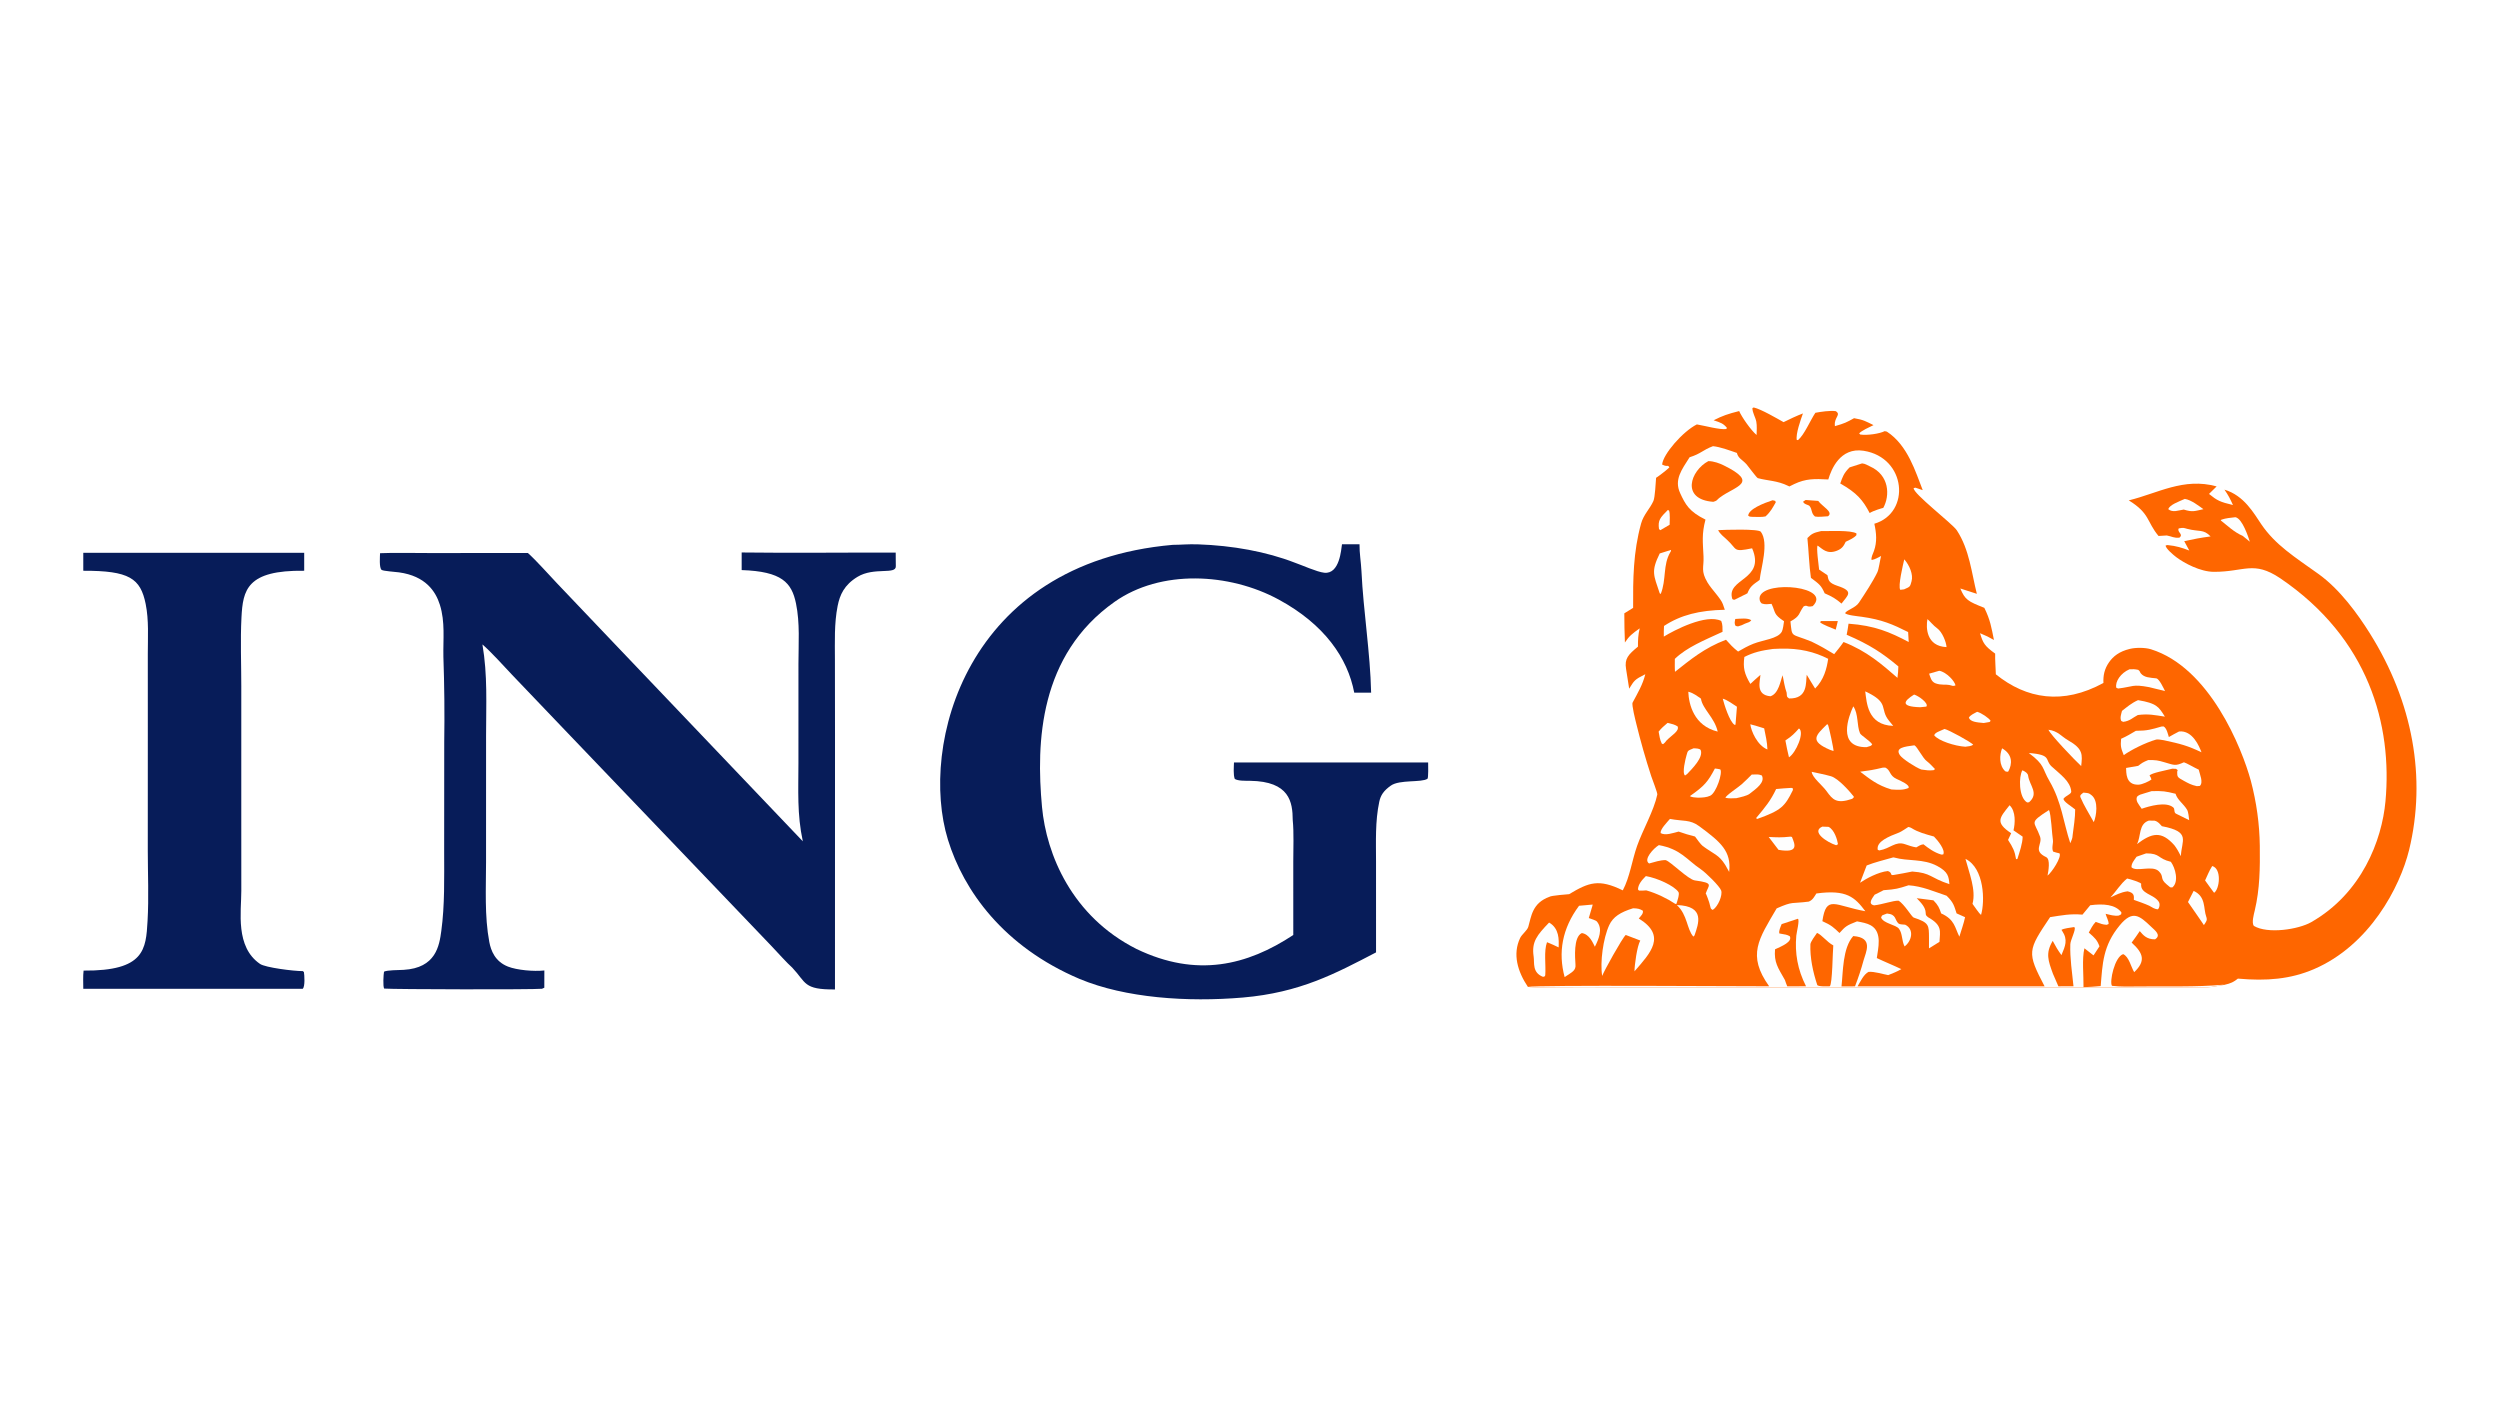
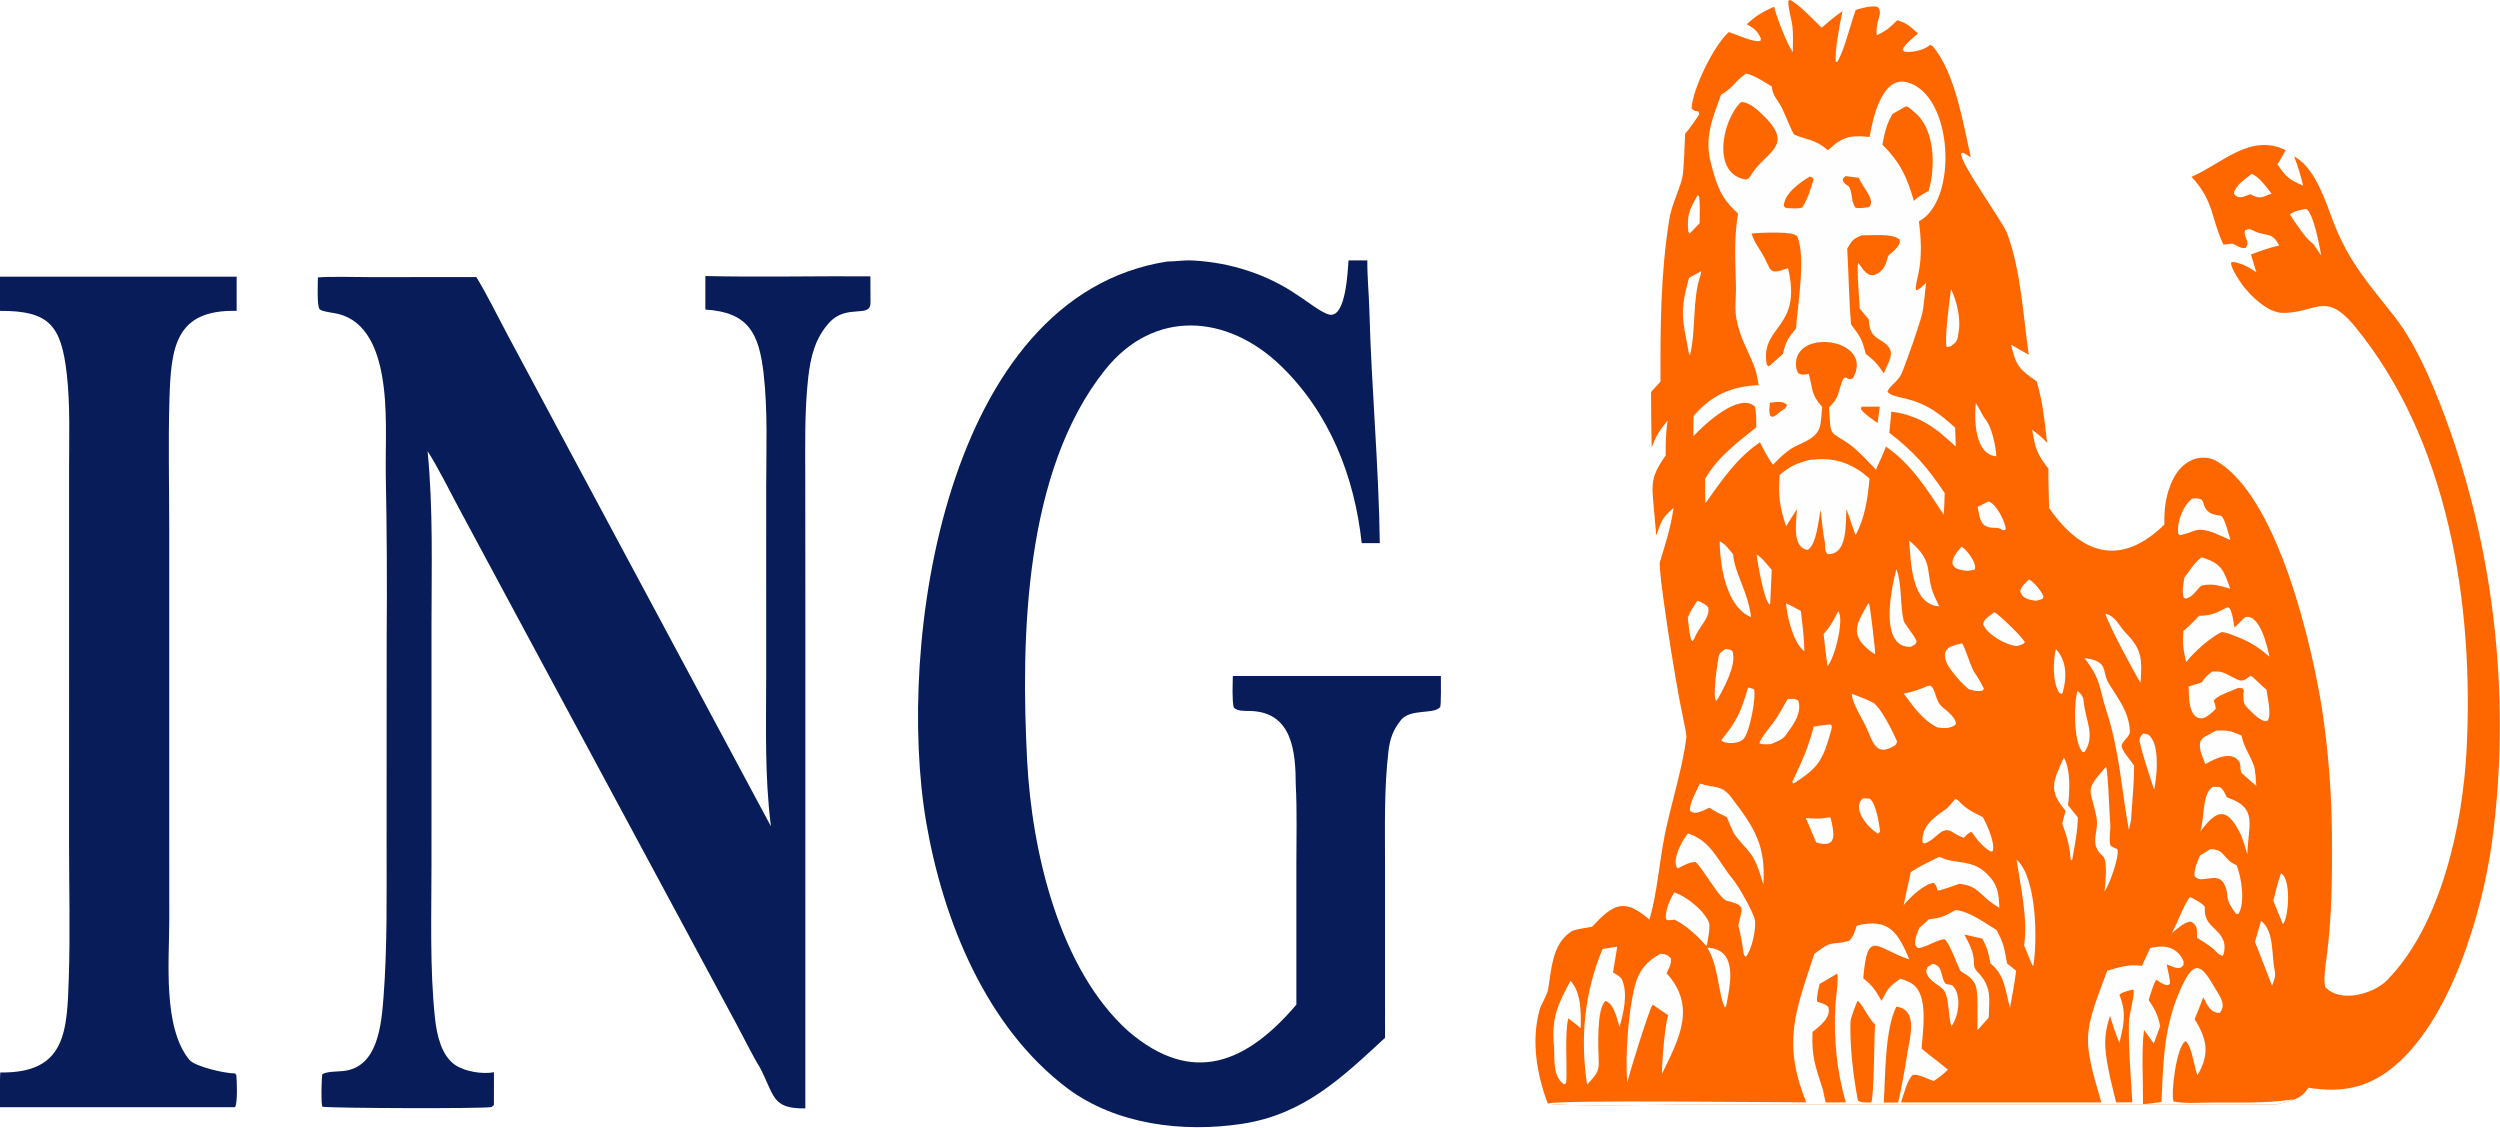
- <svg xmlns="http://www.w3.org/2000/svg" version="1.1" style="display: block;" viewBox="0 0 2160 2160" width="3840" height="2160" preserveAspectRatio="none">
+ <svg xmlns="http://www.w3.org/2000/svg" version="1.1" style="display: block;" viewBox="72 626 2016 909" width="2016" height="909">
  <path transform="translate(0,0)" fill="rgb(254,102,0)" d="M 1517.69 668.148 C 1517.79 661.942 1518.1 653.781 1517.45 647.697 C 1516.71 640.78 1514.06 633.967 1514.08 626.793 L 1515.24 625.869 C 1521.83 628.63 1535.24 642.719 1541.01 648.4 C 1545.97 644.029 1552.31 638.667 1557.74 635.019 C 1555.76 644.89 1551.38 666.787 1552.42 675.835 L 1553.51 675.939 C 1559 667.723 1564.07 645.681 1568.48 634.045 C 1573.3 632.431 1581.07 630.387 1586.06 631.509 C 1590.97 636.972 1584.76 640.829 1585.29 652.991 L 1585.37 654.559 C 1593.97 650.135 1595.2 648.937 1601.91 642.343 C 1610.05 644.686 1612.35 647.438 1618.71 652.973 C 1615.1 656.104 1608.2 661.618 1606.31 665.751 L 1607.27 667.451 C 1613.26 668.961 1623.72 666.376 1628.37 662.253 L 1630.23 662.937 C 1648.45 684.03 1655.14 725.509 1661.24 752.888 C 1658.98 751.403 1657.33 750.39 1654.97 749.082 L 1653.43 749.703 C 1652.43 757.566 1686.91 804.31 1690.68 814.534 C 1701.69 844.39 1703.45 880.344 1708 912.141 L 1693.71 903.906 C 1697.82 921.435 1700.34 923.696 1714.46 933.631 C 1719.6 952.062 1720.62 964.024 1722.77 983.021 C 1717.89 978.066 1716.25 976.686 1710.75 972.612 C 1713.29 987.64 1714.47 991.924 1723.83 1003.95 C 1723.66 1013.96 1724.28 1025.51 1724.41 1035.75 C 1750.88 1073.7 1782.31 1083.09 1817.37 1049.03 C 1817.07 1037.94 1818.13 1027.62 1822.23 1017.21 C 1825.81 1008.1 1831.05 1000.59 1840.24 996.671 C 1845.54 994.407 1853.58 994.598 1858.41 997.268 C 1909.05 1025.26 1937 1148.9 1944.73 1199.35 C 1949.64 1232.39 1952.22 1265.73 1952.47 1299.13 C 1952.69 1332.82 1952.56 1365.27 1948.08 1398.74 C 1947.33 1404.36 1945.27 1417.34 1947.3 1422.16 C 1959.26 1434.96 1985.85 1427.67 1996.91 1416.43 C 2040.58 1372.07 2057.95 1290.83 2061.05 1230.81 C 2067.08 1113.92 2046.82 980.697 1970 888.064 C 1946.87 860.661 1939.23 878.51 1912.77 878.332 C 1900.97 878.253 1887.16 864.926 1880.39 855.925 C 1877.95 852.681 1870.7 841.84 1871.16 837.774 L 1872.77 837.209 C 1880.47 838.568 1885.19 841.3 1891.55 845.602 L 1887.17 831.232 C 1896.42 827.727 1900.23 826.303 1909.96 823.942 C 1903.82 812.453 1900.12 817.091 1889.96 812.408 C 1886.38 810.753 1886.83 810.172 1882.42 811.641 C 1880.65 817.461 1886.91 820.396 1883 825.854 C 1878.08 826.65 1876.84 824.054 1872.1 822.484 C 1872.1 822.484 1865.62 823.178 1864.96 823.249 C 1854.58 801.013 1857.7 788.769 1839.26 768.567 C 1864.2 757.788 1886.64 733.084 1915.17 747.12 L 1908.58 758.684 C 1915.69 768.931 1918.13 771.015 1929.28 775.708 C 1926.89 766.337 1925.41 761.069 1921.93 752.118 C 1938.93 761.117 1947.25 788.255 1953.78 805.328 C 1965.95 837.094 1982.45 855.317 2002.99 881.402 C 2021.79 905.285 2037.21 943.547 2047.51 972.712 C 2084.7 1078.07 2096.59 1194.79 2081.47 1305.51 C 2073.55 1362.85 2047.31 1451.89 1999.28 1488.58 C 1978.99 1504.08 1958.34 1507.11 1933.55 1503.15 C 1929.95 1508.28 1927.61 1510.43 1921.81 1512.76 C 1918.53 1513.76 1909.94 1516.53 1906.91 1516.58 C 1887.31 1516.96 1867.39 1516.83 1847.8 1516.83 L 1733.35 1516.84 L 1423.01 1516.84 C 1410.54 1516.84 1327.9 1518.33 1320.11 1515.88 C 1311.19 1492.19 1306.73 1465.62 1313.42 1440.68 C 1314.88 1435.21 1319.52 1429.16 1320.44 1423.63 C 1323.08 1407.77 1323.74 1387.08 1338.77 1377.45 C 1339.94 1375.54 1355.76 1373.42 1355.73 1373.45 C 1372.71 1355.37 1381.28 1349.49 1402.09 1367.59 C 1408.13 1347.55 1410.1 1321.27 1414.44 1299.4 C 1419.37 1274.62 1428.98 1245.16 1431.91 1220.43 C 1432.21 1217.95 1427.42 1196.45 1426.62 1191.98 C 1421.73 1165.25 1417.44 1138.42 1413.74 1111.5 C 1413.09 1106.7 1409.58 1082.43 1410.57 1079.16 C 1415.12 1063.99 1419.26 1051.89 1421.54 1035.59 C 1411.91 1044.12 1412.02 1045.41 1407.6 1057.82 C 1406.79 1047.75 1405.85 1037.44 1404.91 1027.38 C 1403.44 1011.74 1406.84 1005.47 1415.19 993.246 C 1415.17 983.196 1415.33 975.075 1416.71 965.144 C 1410.02 973.558 1407.64 976.908 1403.92 986.855 C 1403.58 971.931 1403.41 957.004 1403.41 942.076 L 1411.02 933.704 C 1410.9 889.445 1411.05 848.255 1417.89 804.228 C 1420.06 790.273 1425.54 781.536 1428.54 769.532 C 1429.95 763.877 1430.51 741.315 1430.86 733.919 C 1434.59 729.543 1439.34 722.851 1442.33 717.979 C 1440.71 712.925 1441.25 718.145 1436.08 713.568 C 1436.82 697.613 1454.03 662.608 1466.09 651.891 C 1472.86 653.907 1486.21 660.502 1491.61 658.945 L 1491.99 656.983 C 1488.79 650.399 1486.95 649.332 1480.57 645.535 C 1488.54 638.335 1493.03 635.769 1502.63 631.387 C 1504.74 640.166 1512.75 660.827 1517.69 668.148 z" />
  <path transform="translate(0,0)" fill="rgb(254,254,254)" d="M 1569.33 1372.39 C 1595.53 1366 1602.56 1378.19 1611.67 1399.64 C 1585.24 1391.25 1577.9 1373.7 1574.53 1414.93 C 1582.27 1420.99 1584.5 1424.89 1589.31 1433.11 C 1594.49 1422.85 1595.34 1421.57 1604.5 1415.22 C 1608.95 1416.78 1613.03 1417.95 1616.41 1421.37 C 1626.64 1431.72 1622.6 1457.05 1621.57 1471.58 C 1628.28 1477.32 1635.71 1482.54 1642.76 1488.58 C 1638.68 1492.71 1636.07 1494.46 1631.43 1497.77 C 1625.72 1495.91 1619.72 1492.19 1614.5 1492.76 C 1610.17 1496.4 1607.06 1508.87 1604.97 1514.96 L 1766.51 1514.96 C 1751.05 1462.27 1751.91 1460.21 1771.29 1408.72 C 1781.46 1405.94 1788.7 1403.27 1799.25 1404.88 L 1805.96 1390.45 C 1817.43 1387.79 1827.63 1389.22 1832.87 1401.34 C 1832.59 1405.3 1833.38 1403.72 1830.62 1406.31 C 1826.71 1407.32 1823.14 1405.2 1819.24 1403.59 C 1820.03 1408.95 1822.02 1414.61 1821.83 1419.3 L 1820.13 1420.52 C 1816.42 1420.03 1815.09 1418.8 1811.93 1416.79 L 1810.71 1416 C 1808.05 1420.82 1806.4 1427.05 1804.7 1432.39 C 1810.21 1440.93 1811.94 1443.99 1813.95 1453.55 L 1808.81 1467.49 L 1800.94 1456.58 C 1798.72 1472.44 1800.3 1498.82 1800.15 1516.34 C 1805.03 1516.13 1810.15 1515.28 1815 1514.61 C 1816.58 1480.7 1816.83 1452.69 1831.46 1421.29 C 1842.52 1397.56 1848.36 1406.07 1858.53 1423.38 C 1861.96 1429.23 1867.61 1436.4 1861.96 1442.81 C 1854.49 1443.01 1851.46 1435.74 1848.76 1430.18 C 1846.55 1436.11 1844.21 1442 1841.74 1447.84 C 1851.98 1464.28 1854.04 1476.15 1843.94 1493.25 C 1841.13 1485.01 1839.47 1469.58 1834.41 1465.55 C 1827 1469.75 1822.43 1508.17 1824.73 1514.22 C 1831.85 1515.78 1840.93 1515.37 1848.88 1515.2 C 1872.44 1514.69 1896.8 1516.25 1920.14 1512.68 C 1920.7 1512.7 1921.26 1512.73 1921.81 1512.76 C 1918.53 1513.76 1909.94 1516.53 1906.91 1516.58 C 1887.31 1516.96 1867.39 1516.83 1847.8 1516.83 L 1733.35 1516.84 L 1423.01 1516.84 C 1410.54 1516.84 1327.9 1518.33 1320.11 1515.88 C 1328.36 1512.83 1502.45 1514.95 1528.55 1514.92 C 1509.2 1466.78 1519.55 1442.48 1535.04 1395.3 C 1549.66 1383.8 1547.43 1388.46 1562.81 1384.86 C 1566.39 1382.25 1567.71 1376.78 1569.33 1372.39 z" />
  <path transform="translate(0,0)" fill="rgb(254,102,0)" d="M 1553.38 1411.21 C 1555.05 1413.14 1552.24 1432.26 1552 1437.16 C 1550.67 1463.96 1553.05 1489.11 1560.42 1514.94 L 1544.19 1514.99 C 1543.54 1512.62 1542.7 1507.88 1542.17 1505.31 C 1536.12 1486.22 1532.67 1478.37 1533.63 1458.15 C 1539.65 1453.22 1548.77 1446.65 1546.39 1438.06 C 1543.91 1435.5 1542.14 1435.31 1538.71 1434.23 L 1537.37 1433.81 C 1536.68 1429.88 1538.44 1423.61 1539.32 1419.46 L 1553.38 1411.21 z" />
  <path transform="translate(0,0)" fill="rgb(254,102,0)" d="M 1569.92 1432.92 C 1574.15 1436.07 1578.19 1446.57 1583.97 1452.15 C 1583.41 1460.59 1583.24 1511.59 1580.93 1514.94 C 1578.63 1515.01 1570.61 1515.67 1570.08 1512.79 C 1566.34 1492.6 1563.77 1471.04 1564.18 1450.48 C 1564.25 1446.69 1568.38 1436.85 1569.92 1432.92 z" />
  <path transform="translate(0,0)" fill="rgb(254,102,0)" d="M 1791.86 1424.01 L 1792.46 1424.51 C 1793.63 1428.28 1788.87 1443.95 1788.76 1450.31 C 1788.36 1471.65 1790.26 1493.56 1791.49 1514.88 L 1778.44 1514.97 L 1773.7 1495.52 C 1769.72 1475.83 1767.09 1464.28 1773.55 1445.19 C 1776.02 1453.47 1777.82 1459.1 1781.09 1467.06 C 1784.39 1453.16 1786.84 1443.65 1781.76 1430.02 L 1781.1 1428.27 C 1783.05 1426 1788.69 1424.92 1791.86 1424.01 z" />
  <path transform="translate(0,0)" fill="rgb(254,102,0)" d="M 1601.2 1437.8 C 1619.13 1440.02 1612.01 1462.62 1610.11 1475.17 C 1608.12 1488.38 1605.55 1502 1602.73 1515.05 L 1591.06 1515.12 C 1592.46 1492.83 1591.93 1456.24 1601.2 1437.8 z" />
  <path transform="translate(0,0)" fill="rgb(254,254,254)" d="M 1480.01 685.327 C 1486.52 686.487 1494.77 692.158 1500.67 695.695 C 1501.82 704.135 1505.3 705.875 1509.03 713.237 C 1510.46 716.075 1517.73 733.941 1518.79 734.449 C 1527.53 738.626 1535.53 738.064 1545.02 746.352 L 1545.98 747.206 C 1547.36 745.947 1548.77 744.719 1550.2 743.522 C 1560.31 735.046 1567.62 735.317 1579.66 736.463 L 1579.84 735.404 C 1582.15 721.773 1589.69 686.707 1610.14 692.385 C 1647.24 702.685 1651.12 787.774 1619.43 804.479 C 1621.2 818.659 1621.92 832.346 1619.08 846.384 C 1618.33 850.055 1616.37 856.717 1617.1 860.148 C 1619.87 859.453 1622.96 856.101 1625.25 854.01 C 1624.38 859.65 1623.31 874.249 1622.04 878.981 C 1618.29 892.946 1611.37 911.673 1606.16 925.592 C 1603.09 933.809 1596.1 936.395 1594.1 941.757 C 1595.86 945.043 1604.15 946.286 1608.43 947.341 C 1626.02 951.677 1635.35 959.019 1648.62 970.83 L 1649.13 986.113 C 1632.84 970.88 1619.81 960.914 1597.13 957.97 C 1596.79 963.566 1596.09 969.393 1595.52 974.989 C 1615.59 990.367 1626.16 1002.83 1640.18 1023.57 C 1640.1 1029.81 1639.88 1034.96 1639.4 1041.18 C 1626.22 1020.79 1612.98 1000.02 1592.81 986.127 C 1590.42 992.451 1587.52 998.614 1584.73 1004.78 C 1577.67 997.185 1573.04 992.297 1565.12 985.475 C 1546.87 972.275 1548.52 980.463 1546.94 954.507 C 1555.72 946.063 1553.9 942.097 1558.33 931.466 C 1561.94 928.425 1560.48 933.374 1566.19 931.03 C 1583.24 900.985 1525.76 890.933 1520.56 915.895 C 1519.89 919.133 1520.19 924.168 1522.19 926.961 C 1525.34 928.77 1527.17 928.035 1530.62 927.532 C 1534.24 941.025 1532.05 943.268 1541.4 954.215 C 1541.09 957.931 1540.52 967.019 1539.49 970.276 C 1536.01 981.303 1523.38 982.819 1514.87 988.848 C 1509.76 992.468 1506.07 996.35 1501.7 1000.79 C 1497.07 994.299 1494.88 989.82 1491.24 982.657 C 1472.35 995.357 1460.21 1013.73 1447.19 1031.9 C 1446.91 1025.53 1447.06 1018.45 1447.06 1012.01 C 1457.49 994.133 1472.47 983.445 1488.27 970.484 C 1488.21 964.637 1488.46 959.457 1487.14 953.769 C 1474.24 942.2 1446.19 968.353 1437.53 977.836 C 1437.41 972.443 1437.6 966.874 1437.71 961.467 C 1452.22 944.549 1468.21 937.483 1490.23 936.595 L 1488.57 928.023 C 1486.85 919.177 1478.7 904.989 1475.34 894.883 C 1469.21 876.457 1472.28 871.798 1471.84 854.801 C 1471.28 832.614 1470.18 820.628 1473.54 798.113 C 1459.42 785.745 1456.19 774.95 1451.66 757.499 C 1446.27 736.697 1453.02 721.465 1459.81 702.352 C 1469.7 696.863 1470.93 691.437 1480.01 685.327 z" />
  <path transform="translate(0,0)" fill="rgb(254,102,0)" d="M 1573.34 815.764 C 1581.73 815.95 1598.58 814.083 1603.96 819.265 L 1603.94 821.994 C 1601.7 826.588 1598.53 828.775 1594.67 832.202 C 1593.14 837.703 1591.95 842.506 1587.08 845.902 C 1578.5 851.887 1574.59 843.063 1570.46 838.01 C 1569.08 840.122 1571.44 869.991 1571.71 874.896 L 1578.93 883.547 C 1579.79 891.952 1580.31 895.495 1587.72 899.954 C 1602.03 908.23 1596.54 914.235 1591.04 927.116 C 1586.09 919.634 1583.33 916.631 1576.52 911.322 C 1573.48 899.258 1572.15 897.567 1564.64 887.549 C 1563.09 868.977 1562.7 845.642 1561.59 826.459 C 1565.24 820.019 1566.53 818.527 1573.34 815.764 z" />
  <path transform="translate(0,0)" fill="rgb(254,102,0)" d="M 1608.84 711.78 C 1611.82 712.302 1613.08 714.371 1615.69 716.426 C 1632.56 729.749 1633.02 761.365 1627.13 780.156 C 1627.23 779.856 1618.2 784.524 1615.41 788.071 C 1609.62 768.402 1604.5 757.238 1589.98 742.631 C 1591.99 732.466 1592.94 727.043 1598.04 717.919 L 1608.84 711.78 z" />
  <path transform="translate(0,0)" fill="rgb(254,102,0)" d="M 1476 708.281 C 1480.72 708.249 1485.86 711.78 1489.38 714.874 C 1520.4 742.108 1499.17 746.571 1486.07 764.037 L 1485.17 765.252 C 1482.88 768.901 1483.58 768.977 1480.3 770.806 C 1451.91 767.071 1460.54 722.897 1476 708.281 z" />
  <path transform="translate(0,0)" fill="rgb(254,102,0)" d="M 1484.46 814.296 C 1490.16 813.748 1519.34 811.971 1521.37 816.842 C 1528.48 833.963 1521.48 871.711 1520.34 890.77 C 1513.98 898.713 1512.08 901.106 1509.75 911.371 L 1498.92 920.99 L 1498.14 921.293 L 1496.76 920.251 C 1490.86 888.075 1525.87 891.67 1513.83 842.211 C 1496.78 848.416 1501.41 844.096 1492.14 829.096 C 1489.01 824.024 1486.11 820.159 1484.46 814.296 z" />
  <path transform="translate(0,0)" fill="rgb(254,102,0)" d="M 1531.53 768.358 L 1533.77 769.315 L 1534.28 771.46 C 1531.73 779.394 1529.88 786.099 1525.41 793.224 C 1522.47 794.527 1517.01 793.941 1513.56 793.843 C 1511.14 793.395 1512.2 793.948 1510.43 792.117 C 1510.82 781.959 1523.52 773.07 1531.53 768.358 z" />
  <path transform="translate(0,0)" fill="rgb(254,102,0)" d="M 1560.07 767.962 L 1570.95 769.405 C 1574.4 777.96 1584.47 786.651 1579.36 792.981 C 1576.2 793.357 1570.79 794.415 1568.14 793.372 C 1564.57 788.028 1565.98 782.627 1563.4 777.147 C 1562.57 775.386 1558.47 774.728 1557.9 770.52 L 1560.07 767.962 z" />
  <path transform="translate(0,0)" fill="rgb(254,102,0)" d="M 1499.27 950.734 C 1503.85 950.275 1509.95 948.872 1513.11 952.641 C 1511.6 955.959 1511.24 955.395 1507.75 957.868 C 1505.06 960.216 1504.94 960.437 1501.64 962.156 L 1499.67 961.49 C 1498.18 957.903 1498.92 954.7 1499.27 950.734 z" />
  <path transform="translate(0,0)" fill="rgb(254,102,0)" d="M 1573.22 953.955 L 1587.86 953.949 C 1587.38 958.21 1586.64 962.856 1586.05 967.141 C 1581.95 964.122 1575.45 959.887 1572.6 956.008 L 1573.22 953.955 z" />
  <path transform="translate(0,0)" fill="rgb(254,254,254)" d="M 1531.81 996.775 C 1533.99 996.577 1536.17 996.424 1538.36 996.316 C 1554.7 995.566 1567.61 1001.14 1579.54 1011.91 C 1578.29 1027.26 1575.85 1044.01 1568.27 1057.59 C 1565.78 1050.63 1563.41 1043.44 1561.02 1036.43 C 1560.07 1047.96 1562.28 1073.53 1545.74 1072.84 C 1543.24 1069.95 1544.05 1068.74 1543.66 1063.91 C 1542.04 1056.24 1541.07 1045.1 1540.19 1037.22 C 1538.34 1045.5 1536.85 1065.4 1529.67 1069.47 C 1516.61 1067.41 1520.72 1046.53 1521.01 1036.6 C 1518.04 1041.05 1515.15 1045.91 1512.31 1050.48 C 1507.09 1034.83 1505.86 1025.62 1507.13 1009.06 C 1515.12 1001.94 1521.78 999.191 1531.81 996.775 z" />
  <path transform="translate(0,0)" fill="rgb(254,254,254)" d="M 1649 1359.8 C 1660.88 1361.24 1671.08 1369.49 1681.83 1375.81 C 1687.89 1386.25 1688.33 1391.21 1690.48 1402.94 L 1697.82 1408.79 C 1696.83 1417.68 1694.42 1429.68 1692.89 1438.74 C 1688.88 1424.53 1688.95 1412.43 1677.15 1402.99 C 1675.61 1394.69 1674.56 1390.23 1670.46 1382.88 L 1656.05 1379.63 C 1659.99 1386.96 1663.63 1393.61 1663.79 1402.1 C 1663.86 1405.69 1663.95 1406.02 1665.88 1408.91 C 1678.42 1421.51 1676.17 1430.26 1675.71 1446.64 L 1666.64 1456.69 C 1666.67 1451.23 1666.68 1445.78 1666.65 1440.32 C 1666.54 1421.24 1666.97 1417.27 1653.41 1409.38 C 1651.75 1408.41 1645.2 1388.29 1640.31 1383.45 C 1635.51 1383.22 1626.89 1389.04 1619.27 1390.63 C 1613.28 1388.51 1617.9 1379.21 1619.67 1374.28 C 1622.29 1372.12 1624.89 1369.65 1627.41 1367.34 C 1638.19 1365.96 1639.83 1364.98 1649 1359.8 z" />
  <path transform="translate(0,0)" fill="rgb(254,254,254)" d="M 1410.97 1395.12 C 1414.95 1395.23 1416.86 1396.02 1419.41 1398.84 C 1419.98 1403.41 1417.91 1406.46 1415.91 1410.79 C 1440.28 1437.54 1426.06 1463.59 1412.19 1491.96 C 1412.21 1482.57 1414.42 1453.2 1417.21 1444.66 C 1413.05 1441.76 1408.85 1438.91 1404.63 1436.09 C 1401.65 1440.78 1385.54 1492.32 1384.29 1499.04 C 1382.34 1478.14 1385.12 1441.04 1390.39 1420.95 C 1393.68 1408.39 1399.91 1401.17 1410.97 1395.12 z" />
  <path transform="translate(0,0)" fill="rgb(254,254,254)" d="M 1376.08 1389.4 C 1376.21 1389.91 1373.07 1407.37 1372.72 1410.13 C 1374.75 1411.46 1378.82 1413.52 1379.75 1415.51 C 1385.11 1426.99 1381.22 1442.69 1377.97 1454.18 C 1376.18 1447.99 1373.29 1435.03 1366.71 1433.18 C 1359.27 1439.27 1360.89 1471.34 1361.2 1481.41 C 1361.79 1490.89 1358.17 1493.22 1351.84 1500.77 C 1346.14 1463.08 1349.61 1426.47 1364.3 1391.27 L 1376.08 1389.4 z" />
  <path transform="translate(0,0)" fill="rgb(254,254,254)" d="M 1433.26 1298.09 C 1452.3 1304.36 1457.22 1320.43 1469.48 1335.15 C 1473.93 1340.49 1485.88 1361.37 1487.11 1367.9 C 1488.41 1374.83 1484.57 1392.2 1479.81 1397.65 C 1477.64 1395.76 1478.15 1394.56 1477.47 1390.91 C 1477.26 1387.79 1473.93 1371.41 1473.72 1372.55 C 1476.21 1358.95 1481.36 1356.45 1464.37 1352.33 C 1458.57 1350.92 1443.78 1323.88 1439.21 1321.19 C 1434.78 1320.82 1429.12 1324.26 1424.83 1326.32 C 1419.49 1320.39 1428.78 1302.8 1433.26 1298.09 z" />
  <path transform="translate(0,0)" fill="rgb(254,254,254)" d="M 1635.76 1316.96 C 1636.07 1317.05 1636.38 1317.13 1636.69 1317.21 C 1648.74 1323.22 1661.65 1318.53 1673.9 1330.3 C 1683.22 1339.26 1683.73 1346.39 1684.28 1358.09 C 1667.28 1348.11 1668.75 1340.75 1652.16 1338.67 C 1647.99 1340.29 1640.53 1342.66 1636.18 1343.95 C 1632.42 1345.05 1635.56 1340.76 1631.14 1337.91 C 1622.97 1339.31 1612.34 1349.5 1607.08 1355.92 L 1612.8 1329.38 C 1619.49 1324.57 1628.24 1320.79 1635.76 1316.96 z" />
  <path transform="translate(0,0)" fill="rgb(254,254,254)" d="M 1855.98 1167.49 C 1862.7 1167.29 1864.29 1167.81 1870.33 1170.98 C 1878.79 1175.41 1879.51 1176.76 1886.91 1170.88 C 1889.21 1172.05 1895.59 1178.8 1898.77 1181.39 L 1899.68 1182.12 C 1900.59 1189.24 1903.89 1201.78 1900.67 1207.19 L 1898.05 1207.54 C 1893.1 1205.58 1890.8 1203.16 1886.99 1199.49 C 1880.91 1193.62 1881.13 1193.3 1881.09 1185.25 L 1881.54 1182.85 L 1880.09 1180.95 L 1876.91 1180.71 C 1871.04 1183.45 1859.11 1187.09 1857.2 1191.16 C 1858.22 1193.96 1858.4 1194.41 1858.86 1197.33 C 1856.93 1199.99 1850.94 1205.08 1847.67 1205.27 C 1836.3 1205.96 1837.19 1186.08 1836.92 1179.59 L 1847.4 1176.35 C 1850.81 1171.69 1851.38 1170.91 1855.98 1167.49 z" />
  <path transform="translate(0,0)" fill="rgb(254,254,254)" d="M 1867.54 1115.96 L 1869.34 1115.81 C 1872.08 1118.44 1873.07 1127.69 1873.89 1132.1 C 1877.23 1128.91 1878.89 1126.82 1882.7 1123.55 C 1894.48 1121.37 1900.22 1146.83 1902.09 1155.51 C 1890.18 1145.42 1884.03 1142.52 1869.62 1137.02 C 1868.09 1136.55 1864.16 1135.33 1862.94 1135.96 C 1853.34 1140.91 1841.22 1151.89 1834.92 1159.87 C 1832.31 1148.61 1832.11 1145.84 1832.64 1134.77 C 1837.6 1130.87 1841.05 1127.06 1845.39 1122.54 C 1855.47 1122.47 1858.8 1120.42 1867.54 1115.96 z" />
  <path transform="translate(0,0)" fill="rgb(254,254,254)" d="M 1442.83 1257.84 C 1454.2 1261.78 1460.01 1258.39 1468.08 1268.98 C 1486.86 1293.59 1495.97 1307.45 1494.01 1339.29 L 1490.68 1328.7 C 1485.05 1312.72 1481.03 1312.34 1471.16 1299.46 C 1469.48 1297.28 1465.75 1287.98 1464.5 1284.9 C 1458.69 1282.19 1455.81 1280.76 1450.33 1277.31 C 1445.47 1279.46 1438.91 1283.87 1434.77 1279.63 C 1434.37 1273.67 1440.1 1263.59 1442.83 1257.84 z" />
  <path transform="translate(0,0)" fill="rgb(254,254,254)" d="M 1752.88 1156.62 C 1773.17 1159.34 1766.39 1167.07 1772.57 1177.23 C 1780.05 1189.54 1788.75 1199.73 1789.56 1215.69 C 1789.77 1219.85 1784.67 1222.09 1782.8 1227.06 C 1783.22 1231.89 1789.29 1237.94 1792.95 1243.33 C 1792.99 1255.97 1791.67 1270.05 1790.77 1282.76 C 1790.67 1287.75 1789.86 1290.43 1788.74 1295.2 C 1782.67 1262.66 1781.3 1231.95 1770.75 1199.73 C 1764.19 1179.72 1766.95 1175.11 1752.88 1156.62 z" />
  <path transform="translate(0,0)" fill="rgb(254,254,254)" d="M 1648.81 1270.21 C 1650.07 1270.71 1650.64 1270.93 1651.59 1271.98 C 1657.25 1278.33 1663.44 1281.17 1670.94 1284.91 C 1674.26 1290.9 1681.02 1305.71 1678.96 1312.4 L 1677.33 1312.65 C 1670.87 1309.25 1666.06 1302.68 1661.87 1296.85 C 1659.14 1297.49 1658.06 1299.31 1655.66 1301.58 C 1652.29 1300.7 1648.95 1298.52 1645.86 1296.66 C 1637.54 1291.64 1633.35 1303.37 1623.7 1306.28 L 1622.37 1305.31 C 1620.94 1292.6 1631.89 1284.83 1640.92 1278.71 C 1642.66 1277.54 1647.21 1272.02 1648.81 1270.21 z" />
  <path transform="translate(0,0)" fill="rgb(254,254,254)" d="M 1770.3 1244.23 C 1772.17 1249.79 1772.92 1282.79 1773.73 1290.51 C 1774.16 1294.6 1772.38 1303.06 1773.96 1308.1 C 1775.74 1309.22 1777.43 1309.97 1779.39 1310.73 C 1781.53 1316.15 1772.77 1340.09 1769.07 1344.91 C 1769.76 1338.61 1771.75 1319.8 1767.89 1316.56 C 1755.97 1306.55 1764.95 1296.93 1762.61 1285.06 C 1757.84 1260.89 1752.24 1264.92 1770.3 1244.23 z" />
  <path transform="translate(0,0)" fill="rgb(254,254,254)" d="M 1854.29 1310.78 C 1866.87 1310.79 1863.78 1318.68 1875.6 1323.72 C 1879.43 1332.74 1882.87 1354.75 1876.85 1363.13 L 1875.05 1362.91 L 1871.93 1358.28 C 1865.78 1349.09 1870 1346.71 1865.26 1338.3 C 1859.67 1328.39 1845.85 1339.85 1841.62 1332.14 C 1841.45 1326.13 1843.8 1321.62 1846 1315.92 C 1848.86 1314.28 1851.51 1312.55 1854.29 1310.78 z" />
  <path transform="translate(0,0)" fill="rgb(254,254,254)" d="M 1338.42 1417.04 C 1347.27 1426.14 1346.94 1443.36 1346.66 1455.19 C 1343.48 1452.26 1340.06 1449.82 1336.61 1447.22 C 1333.74 1461.31 1335.76 1481.9 1335.1 1497.8 L 1334.74 1499.57 L 1333.22 1500.45 C 1323.63 1493.97 1325.89 1478.73 1325.08 1469.31 C 1323.1 1446.42 1328.14 1436.15 1338.42 1417.04 z" />
  <path transform="translate(0,0)" fill="rgb(254,254,254)" d="M 1859.04 1215.17 C 1869.03 1214.77 1870.78 1215.38 1879.67 1219.21 C 1881.32 1228.93 1886.68 1234.75 1889.69 1243.95 C 1890.77 1247.25 1891.21 1256.01 1891.46 1259.81 L 1879.82 1249.58 C 1877.82 1246.67 1879.48 1242.74 1877.54 1239.97 C 1871.23 1230.95 1857.4 1238.03 1850.41 1242.26 C 1847.93 1235.57 1844.89 1230.34 1846.38 1223.76 C 1848.26 1220.59 1849.75 1220.18 1852.99 1218.43 L 1859.04 1215.17 z" />
  <path transform="translate(0,0)" fill="rgb(254,254,254)" d="M 1856.6 1260.42 L 1861.65 1260.6 C 1864.76 1262.04 1866.13 1265.81 1867.82 1269.02 C 1893.44 1277.62 1884.73 1290.92 1884.29 1315.09 C 1882.47 1308.87 1881.17 1304.23 1878.62 1298.25 C 1867.36 1275.8 1859.24 1279.26 1846.35 1296.5 C 1849.98 1284.92 1847.54 1265.7 1856.6 1260.42 z" />
  <path transform="translate(0,0)" fill="rgb(254,254,254)" d="M 1839.89 1028.01 C 1843.55 1027.87 1843.85 1027.64 1847.4 1028.86 C 1849.36 1031.51 1848.56 1031.89 1849.67 1034.31 C 1852.62 1040.76 1857.38 1040.86 1862.94 1041.93 C 1865.66 1042.45 1869.68 1058.35 1870.59 1061.5 L 1856.91 1055.49 C 1842.01 1050.51 1843.4 1054.77 1830.06 1057.57 L 1828.49 1056.41 C 1827.25 1047.09 1832.33 1033.68 1839.89 1028.01 z" />
  <path transform="translate(0,0)" fill="rgb(254,254,254)" d="M 1565.31 1185.49 C 1569.29 1186.96 1577.78 1190.15 1581.95 1192.3 C 1588.39 1195.63 1598.45 1216.25 1601.58 1223.33 C 1602.15 1224.62 1601.19 1225.47 1600.32 1226.99 C 1586.71 1235.28 1583.46 1228.32 1578.09 1215.08 C 1574.4 1205.98 1565.68 1194.19 1565.31 1185.49 z" />
  <path transform="translate(0,0)" fill="rgb(254,254,254)" d="M 1422.02 1345.68 C 1431.72 1348.52 1446.64 1360.56 1450.22 1370.28 C 1451.32 1373.28 1449.03 1385.14 1448.32 1388.66 L 1447.3 1388.19 C 1441.01 1380.64 1431.19 1371.95 1422.35 1367.61 C 1419.52 1367.97 1418.85 1368.17 1416.05 1367.91 L 1415.21 1366.07 C 1415.37 1358.59 1418.4 1352.06 1422.02 1345.68 z" />
  <path transform="translate(0,0)" fill="rgb(254,254,254)" d="M 1837.85 1349.39 C 1840.47 1350.22 1850.09 1355.7 1849.97 1357.6 C 1849.03 1373.14 1860.69 1373.14 1865.14 1384.98 C 1866.38 1388.29 1865.96 1393.95 1864.44 1396.71 C 1861.41 1396.39 1859.34 1393.55 1856.97 1391.22 C 1852.75 1387.83 1848.2 1385.1 1843.64 1382.19 C 1843.74 1376.51 1844.3 1371.52 1838.27 1369.07 C 1832.37 1370.35 1828.33 1374.55 1823.38 1378.45 C 1828.41 1369.18 1832.18 1357.35 1837.85 1349.39 z" />
  <path transform="translate(0,0)" fill="rgb(254,254,254)" d="M 1626.63 1179.12 L 1628.9 1178.98 C 1633.68 1183.01 1632.17 1191.21 1638.65 1196.46 C 1642.18 1199.33 1650.48 1205.71 1648.94 1210.39 C 1644.11 1213.88 1639.89 1213.25 1634.14 1212.61 C 1621.92 1206.19 1615.23 1196.13 1607.19 1185.35 C 1615.27 1183.46 1619.13 1182.39 1626.63 1179.12 z" />
  <path transform="translate(0,0)" fill="rgb(254,254,254)" d="M 1847.25 1075.42 C 1863.59 1080.22 1865.21 1085.91 1870.47 1100.75 C 1861.34 1098.29 1856.45 1096.21 1847.11 1098.26 C 1842.81 1102.07 1840.32 1107.56 1834.41 1108.79 L 1832.76 1107.37 C 1831.47 1102.35 1832.69 1097.19 1833.4 1091.92 C 1837.74 1085.93 1841.48 1080.03 1847.25 1075.42 z" />
  <path transform="translate(0,0)" fill="rgb(254,254,254)" d="M 1736.27 1236.86 C 1741.85 1246.11 1741.08 1264.96 1739.66 1275.4 L 1747.57 1285.11 C 1747.51 1295.49 1744.86 1309.04 1743 1319.46 L 1741.88 1319.66 C 1740.76 1307.3 1739.18 1301.79 1734.96 1290.13 L 1737.65 1279.83 C 1723.3 1262.97 1727.8 1256 1736.27 1236.86 z" />
  <path transform="translate(0,0)" fill="rgb(254,254,254)" d="M 1458.69 1062.51 C 1463.19 1064.45 1466.42 1069.23 1469.62 1073.08 C 1470.89 1088.87 1481.41 1102.22 1484.09 1123.73 C 1463.48 1114.9 1459.11 1081.75 1458.69 1062.51 z" />
  <path transform="translate(0,0)" fill="rgb(254,254,254)" d="M 1654.04 1144.78 C 1656.5 1146.81 1661.27 1164.82 1664.82 1169.23 C 1666.35 1171.14 1670.87 1179.2 1671.88 1181.33 L 1670.6 1183 C 1666.32 1183.82 1664.4 1182.99 1660.02 1182 C 1655.12 1178.8 1643.77 1165.74 1641.58 1160.07 C 1637.1 1148.45 1645.37 1146.89 1654.04 1144.78 z" />
  <path transform="translate(0,0)" fill="rgb(254,254,254)" d="M 1547.67 1210.19 L 1548.99 1210.84 C 1549.07 1211.81 1549.22 1213.01 1548.97 1213.9 C 1542.06 1238.79 1539.04 1244.67 1518.41 1257.8 L 1518.07 1257.76 L 1517.24 1256.62 C 1525.11 1239.95 1529.87 1229.8 1534.58 1211.96 C 1538.46 1211.13 1543.64 1210.67 1547.67 1210.19 z" />
  <path transform="translate(0,0)" fill="rgb(254,254,254)" d="M 1601.25 1084.94 C 1605.82 1096.39 1604.19 1114.56 1607.05 1126.3 C 1607.86 1129.61 1615.09 1137.09 1617.6 1143.21 C 1616.42 1146.33 1616.45 1145.48 1612.72 1147.64 C 1586.8 1148.33 1597.33 1099.77 1601.25 1084.94 z" />
  <path transform="translate(0,0)" fill="rgb(254,254,254)" d="M 1698.15 1319.19 C 1714.61 1333.61 1715.06 1384.91 1711.64 1405.22 C 1709.88 1403.37 1705.91 1391.99 1704.25 1388.35 C 1707.46 1366.93 1701.39 1341.16 1698.15 1319.19 z" />
  <path transform="translate(0,0)" fill="rgb(254,254,254)" d="M 1513.52 1189.7 C 1518.5 1189.69 1518.8 1188.84 1522.21 1191.09 C 1525.3 1201.48 1517.58 1211.19 1511.68 1219.26 C 1509.32 1222.48 1503.99 1224.41 1500.24 1225.98 C 1496.6 1226.21 1494.32 1226.66 1490.86 1225.48 C 1490.39 1222.66 1502.4 1208.67 1504.83 1204.62 C 1507.79 1199.73 1510.78 1194.78 1513.52 1189.7 z" />
  <path transform="translate(0,0)" fill="rgb(254,254,254)" d="M 1611.55 1061.93 C 1633.25 1079.8 1623.44 1088.28 1632.2 1107.27 L 1635.75 1114.95 C 1613.24 1113.74 1612.89 1078.53 1611.55 1061.93 z" />
  <path transform="translate(0,0)" fill="rgb(254,254,254)" d="M 1481.68 1180.42 C 1483.75 1180.8 1484.29 1181.05 1486.29 1181.74 C 1488.65 1186.38 1482.91 1217.86 1477.59 1222.28 C 1474.42 1224.9 1470.81 1225.07 1467.11 1225.26 C 1464.22 1224.8 1461.97 1224.88 1460.03 1222.87 C 1472.87 1206.97 1475.72 1200.39 1481.68 1180.42 z" />
  <path transform="translate(0,0)" fill="rgb(254,254,254)" d="M 1443.76 844.672 C 1443.65 847.015 1443.87 846.048 1443.2 848.04 C 1436.58 867.771 1439.88 890.228 1434.87 912.358 L 1433.99 911.297 C 1428.72 882.989 1426.32 877.958 1434 850.114 L 1443.76 844.672 z" />
  <path transform="translate(0,0)" fill="rgb(254,254,254)" d="M 1769.86 1120.91 C 1778.03 1122.7 1781.15 1131.33 1786.8 1137.04 C 1800.01 1150.38 1799.21 1159.22 1798.14 1176.69 C 1793.17 1168.63 1771.53 1128.51 1769.86 1120.91 z" />
  <path transform="translate(0,0)" fill="rgb(254,254,254)" d="M 1680.09 1119.67 C 1683.58 1120.95 1703.62 1140.41 1704.83 1143.98 C 1702.82 1146.21 1700.99 1146.28 1698.04 1146.98 C 1689 1145.98 1674.86 1137.92 1671.16 1129.45 C 1671.77 1125.04 1675.71 1123.32 1680.09 1119.67 z" />
  <path transform="translate(0,0)" fill="rgb(254,254,254)" d="M 1630.37 1403.18 C 1638.81 1404.49 1636.83 1413.21 1640.42 1418.64 C 1641.3 1419.98 1644.35 1420.03 1646.04 1420.33 C 1654.16 1427.38 1651.78 1445.51 1645.55 1453.71 C 1642.97 1444.82 1643.86 1434.08 1640.72 1426.61 C 1638.03 1420.2 1627.34 1418.63 1625.26 1409.36 C 1626.26 1405.01 1625.69 1406.51 1630.37 1403.18 z" />
  <path transform="translate(0,0)" fill="rgb(254,254,254)" d="M 1448.77 1390.17 C 1473.73 1391.55 1467.38 1419.23 1464.17 1436.25 C 1463.85 1437.58 1464.12 1436.75 1463.04 1438.61 C 1457.31 1427.12 1458.04 1405.11 1448.77 1390.17 z" />
  <path transform="translate(0,0)" fill="rgb(254,254,254)" d="M 1895.31 1368.44 C 1906.13 1377.15 1903.64 1395.76 1906.2 1408.06 C 1907.35 1413.58 1906.16 1415.56 1904.15 1420.95 C 1904.35 1421.14 1891.59 1388.4 1890.42 1385.51 L 1895.31 1368.44 z" />
  <path transform="translate(0,0)" fill="rgb(254,254,254)" d="M 1747.35 1183.15 C 1750.1 1185.37 1752.02 1187.85 1752.29 1191.41 C 1753.46 1206.76 1762 1218.54 1753.08 1232.31 L 1751.44 1232.55 C 1744.06 1224.97 1744.11 1192.67 1747.35 1183.15 z" />
  <path transform="translate(0,0)" fill="rgb(254,254,254)" d="M 1463.27 1149.38 C 1465.48 1149.52 1468.88 1149.67 1469.43 1152.28 C 1471.76 1163.35 1462.55 1179.87 1457.57 1189.07 L 1455.85 1191.2 C 1453.15 1187.35 1456.29 1165.56 1457.12 1160.35 C 1458.34 1152.66 1457.95 1153.25 1463.27 1149.38 z" />
  <path transform="translate(0,0)" fill="rgb(254,254,254)" d="M 1665.3 950.971 C 1667.77 954.575 1670.26 960.687 1673.65 964.983 C 1678.21 970.75 1681.59 986.487 1681.81 993.951 C 1664.29 992.563 1663.93 963.982 1665.3 950.971 z" />
  <path transform="translate(0,0)" fill="rgb(254,254,254)" d="M 1931.39 794.428 C 1937.5 796.553 1942.64 825.387 1943.85 832.078 L 1937.74 823.151 C 1930.12 817.3 1924.56 807.45 1918.69 799.299 L 1919.34 798.178 C 1923.63 795.728 1926.61 795.428 1931.39 794.428 z" />
  <path transform="translate(0,0)" fill="rgb(254,254,254)" d="M 1887.67 766.304 C 1893.4 767.946 1900 777.345 1903.75 782.107 C 1895.97 785.071 1894.44 786.966 1886.76 782.666 C 1882.43 783.723 1877.19 787.899 1873.34 782.016 C 1874.89 775.164 1882.05 770.803 1887.67 766.304 z" />
  <path transform="translate(0,0)" fill="rgb(254,254,254)" d="M 1578.61 1112.42 L 1579.36 1113.17 C 1580.2 1116.26 1584.59 1152.42 1584.13 1153.56 L 1581.13 1151.77 C 1562.99 1137.93 1568.87 1129.56 1578.61 1112.42 z" />
  <path transform="translate(0,0)" fill="rgb(254,254,254)" d="M 1800.08 1217.46 C 1804.29 1218.35 1804.52 1217.6 1807.27 1221.67 C 1813.21 1230.46 1811.37 1253.04 1809.03 1262.83 C 1805.27 1250.58 1800.51 1237.41 1797.59 1224.92 C 1796.73 1221.24 1798.21 1220.12 1800.08 1217.46 z" />
  <path transform="translate(0,0)" fill="rgb(254,254,254)" d="M 1645.29 859.13 C 1649.85 868.37 1653.22 882.694 1651.57 892.88 C 1650.25 901.021 1650.66 901.046 1645.15 905.226 C 1644.47 905.463 1642.62 905.813 1641.84 905.981 C 1639.69 900.557 1644.26 866.958 1645.29 859.13 z" />
  <path transform="translate(0,0)" fill="rgb(254,254,254)" d="M 1546.51 1285.16 C 1547.38 1285 1546.79 1285.04 1548.24 1285.58 C 1550.74 1296.82 1554.63 1310.9 1536.63 1305.36 L 1528.15 1285.58 C 1535.78 1286.19 1538.86 1286.6 1546.51 1285.16 z" />
  <path transform="translate(0,0)" fill="rgb(254,254,254)" d="M 1675.5 1030.32 C 1681.75 1032.11 1689.34 1047.05 1689.47 1052.94 C 1686.63 1054.04 1688.15 1053.72 1684.16 1052.11 C 1680.94 1050.99 1677.35 1052.66 1672.57 1049.78 C 1668.43 1047.28 1667.85 1039.89 1666.76 1034.77 C 1669.53 1033.28 1672.67 1031.76 1675.5 1030.32 z" />
  <path transform="translate(0,0)" fill="rgb(254,254,254)" d="M 1440.77 1110.37 C 1444.92 1112.19 1446.5 1112.5 1449.46 1115.73 C 1451.17 1123.04 1444.34 1129.1 1439.71 1137.74 C 1438.64 1140.43 1438.52 1140.65 1436.91 1143.06 L 1435.81 1142.23 C 1434.09 1136.23 1433.71 1129.99 1433.05 1123.75 C 1435.57 1118.21 1437.49 1115.38 1440.77 1110.37 z" />
  <path transform="translate(0,0)" fill="rgb(254,254,254)" d="M 1554.31 1118.87 C 1559.46 1124.74 1551.63 1156.65 1545.67 1163.21 C 1544.48 1154.6 1543.45 1145.98 1542.58 1137.34 C 1548.3 1130.66 1550.45 1126.57 1554.31 1118.87 z" />
  <path transform="translate(0,0)" fill="rgb(254,254,254)" d="M 1911.34 1330.21 C 1919.76 1334.34 1917.76 1365.82 1912.97 1371.36 C 1910.31 1365.21 1907.74 1358.58 1905.19 1352.35 C 1907.38 1344.2 1908.48 1338.38 1911.34 1330.21 z" />
  <path transform="translate(0,0)" fill="rgb(254,254,254)" d="M 1512.26 1112.48 C 1516.37 1114.31 1520.3 1116.58 1524.25 1118.75 C 1525.47 1129.55 1526.91 1140.33 1527.04 1151.19 C 1518.27 1144.95 1512.95 1122.9 1512.26 1112.48 z" />
  <path transform="translate(0,0)" fill="rgb(254,254,254)" d="M 1574.47 1269.69 L 1579.9 1270.05 C 1584.94 1274.55 1587.47 1290.01 1588.02 1296.7 L 1586.45 1298.29 C 1578.42 1293.72 1564.54 1277.49 1574.47 1269.69 z" />
  <path transform="translate(0,0)" fill="rgb(254,254,254)" d="M 1488.45 1073.15 C 1492.07 1074.73 1497.86 1082.21 1500.72 1085.53 L 1499.47 1113.13 L 1498.65 1113.34 C 1494.19 1108.32 1489.47 1080.59 1488.45 1073.15 z" />
  <path transform="translate(0,0)" fill="rgb(254,254,254)" d="M 1729.81 1149.41 C 1739.01 1158.9 1738.73 1173.19 1735.2 1184.93 L 1734.25 1185.49 L 1732.58 1184.75 C 1726.98 1175.64 1727.59 1159.55 1729.81 1149.41 z" />
  <path transform="translate(0,0)" fill="rgb(254,254,254)" d="M 1653.78 1066.85 C 1657.41 1068.61 1666.7 1080.24 1664.36 1085.34 L 1659.04 1086.31 C 1641.27 1085.36 1645.05 1076.56 1653.78 1066.85 z" />
  <path transform="translate(0,0)" fill="rgb(254,254,254)" d="M 1708.24 1093.33 C 1711.92 1094.98 1718.49 1103.02 1719.91 1107.2 L 1719.03 1108.96 L 1713.96 1110.54 C 1708.05 1109.6 1702.4 1108.8 1701.11 1102.45 C 1702.11 1098.56 1705.27 1096.2 1708.24 1093.33 z" />
  <path transform="translate(0,0)" fill="rgb(254,254,254)" d="M 1441.05 783.271 L 1442.06 784.289 C 1443.06 788.81 1442.62 800.741 1442.57 805.979 L 1434.55 814.375 L 1433.38 812.653 C 1432.29 798.961 1434.4 795.12 1441.05 783.271 z" />
  <path transform="translate(0,0)" fill="rgb(7,28,89)" d="M 640.801 848.605 C 684.135 849.609 730.177 848.53 773.894 848.819 C 773.972 854.06 773.873 864.963 773.99 869.627 C 774.333 883.313 755.23 870.496 740.861 886.039 C 729.332 898.51 725.635 913.773 723.736 930.596 C 720.688 957.598 721.359 986.128 721.371 1013.33 L 721.446 1130.48 L 721.418 1519.8 C 693.93 1520.2 696.76 1509.41 684.475 1486.25 C 680.328 1479.95 670.702 1460.84 666.688 1453.37 L 628.775 1382.88 L 485.659 1116.94 L 442.064 1035.81 C 434.996 1022.61 424.529 1001.64 416.817 989.849 C 421.377 1037.07 419.973 1082 419.971 1129.39 L 419.948 1324.19 C 419.944 1364.3 418.536 1407.32 422.77 1446.97 C 424.166 1460.04 427.676 1476.82 438.885 1484.68 C 446.689 1490.15 461.138 1492.4 470.326 1490.65 L 470.286 1517.14 L 468.306 1518.74 C 460.73 1520.14 340.262 1519.71 331.945 1518.47 C 330.701 1515.17 331.349 1496.62 331.791 1492.51 C 334.517 1489.95 344.315 1490.14 348.738 1489.69 C 376.599 1486.83 379.534 1452.88 381.289 1429.9 C 384.343 1389.92 383.749 1348.36 383.75 1307.89 L 383.814 1140.11 C 384.194 1096.34 383.953 1052.58 383.091 1008.82 C 382.779 982.167 384.73 955.346 380.054 928.974 C 376.388 908.302 367.75 884.805 344.751 879.14 C 341.13 878.248 331.417 877.257 329.782 875.393 C 327.422 872.702 328.323 853.874 328.366 849.726 C 337.823 848.837 360.86 849.481 371.135 849.477 L 456.105 849.413 C 463.799 861.761 473.858 882.107 481 895.458 L 529.045 985.227 L 693.639 1292.28 C 688.565 1250.59 689.851 1214.07 689.846 1172.14 L 689.86 1019.5 C 689.867 988.971 691.257 957.132 687.74 926.908 C 684.008 894.835 675.553 877.713 640.802 875.64 L 640.801 848.605 z" />
  <path transform="translate(0,0)" fill="rgb(7,28,89)" d="M 1013.23 836.889 C 1020.95 836.844 1026.18 835.577 1035.15 836.121 C 1064.83 837.919 1094.11 847.269 1118.68 864.252 C 1124.66 867.855 1137.72 878.48 1144.12 879.722 C 1157.61 882.343 1158.78 843.33 1159.48 835.961 L 1174.62 835.963 C 1174.51 849.592 1175.93 863.631 1176.3 877.284 C 1177.96 939.148 1183.89 1002.18 1184.66 1063.96 L 1170.07 1063.96 C 1164.33 1010.35 1144.17 958.967 1104.91 921.028 C 1061.94 879.512 1002.71 874.612 963.05 924.359 C 897.953 1006.02 895.081 1139.63 900.292 1239.48 C 904.099 1312.43 926.091 1407.51 981.902 1457.59 C 1034.1 1502.31 1077.72 1482.67 1117.4 1436.16 L 1117.39 1323.53 C 1117.38 1303.82 1118.01 1278.94 1116.92 1259.56 C 1116.82 1232.12 1114.27 1200.12 1080.02 1199.33 C 1075.31 1199.22 1069.96 1199.62 1066.86 1196.49 C 1065.43 1190.02 1066.06 1178.16 1066.16 1171.11 L 1233.92 1171.11 C 1233.96 1174.56 1234.2 1195.17 1233.35 1196.18 C 1228.18 1202.37 1209.32 1197.15 1201.72 1206.66 C 1195.4 1214.55 1192.87 1221.69 1191.71 1231.32 C 1188.06 1261.69 1188.89 1292.8 1188.89 1323.34 L 1188.9 1462.88 C 1153.75 1495.41 1123.16 1524.71 1073.76 1532.23 C 1025.92 1539.51 972.239 1532.95 932.784 1503.65 C 867.048 1454.1 832.533 1368.09 818.997 1289.69 C 794.096 1145.47 834.128 864.801 1013.23 836.889 z" />
  <path transform="translate(0,0)" fill="rgb(7,28,89)" d="M 71.956 849.098 L 262.829 849.087 L 262.829 876.687 C 213.187 875.522 209.842 906.189 208.625 948.605 C 207.624 983.455 208.483 1019.01 208.476 1053.92 L 208.472 1255.88 L 208.493 1368.37 C 208.499 1400.64 203.155 1454.36 224.667 1480.59 C 229.293 1486.23 253.898 1491.71 261.544 1491.61 L 262.572 1492.97 C 263.021 1497.36 263.739 1515.62 261.502 1518.84 L 71.957 1518.84 C 71.938 1510.09 71.647 1499.42 72.217 1490.84 C 125.035 1491.6 126.083 1458.08 127.486 1414.54 C 128.641 1378.69 127.707 1342.06 127.688 1306.16 L 127.717 1116.59 L 127.708 1003.95 C 127.698 978.814 128.701 952.754 125.872 927.782 C 121.393 888.26 111.689 876.507 71.955 876.687 L 71.956 849.098 z" />
</svg>
